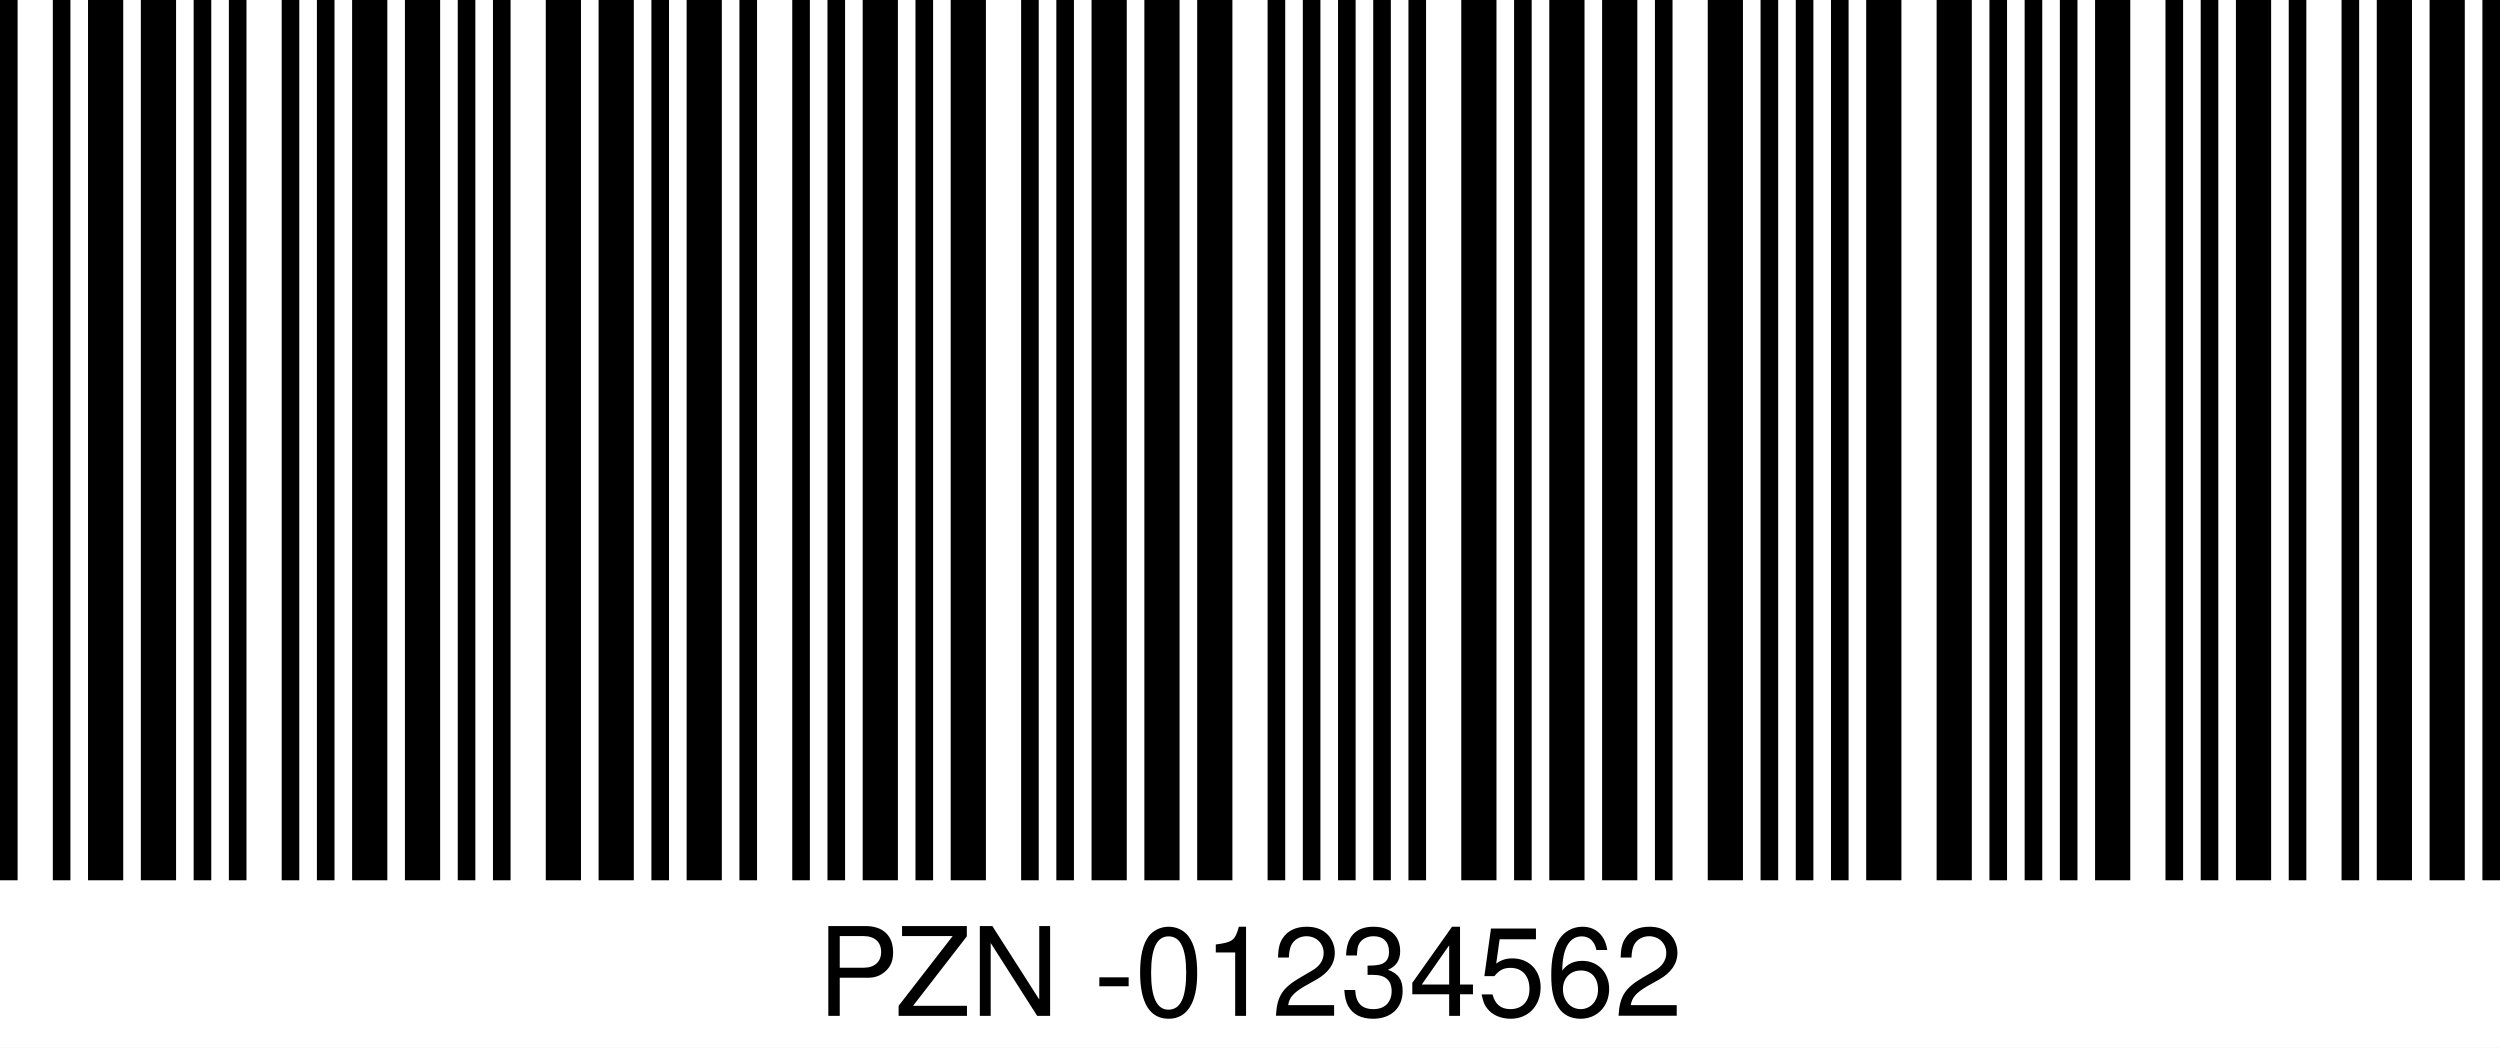
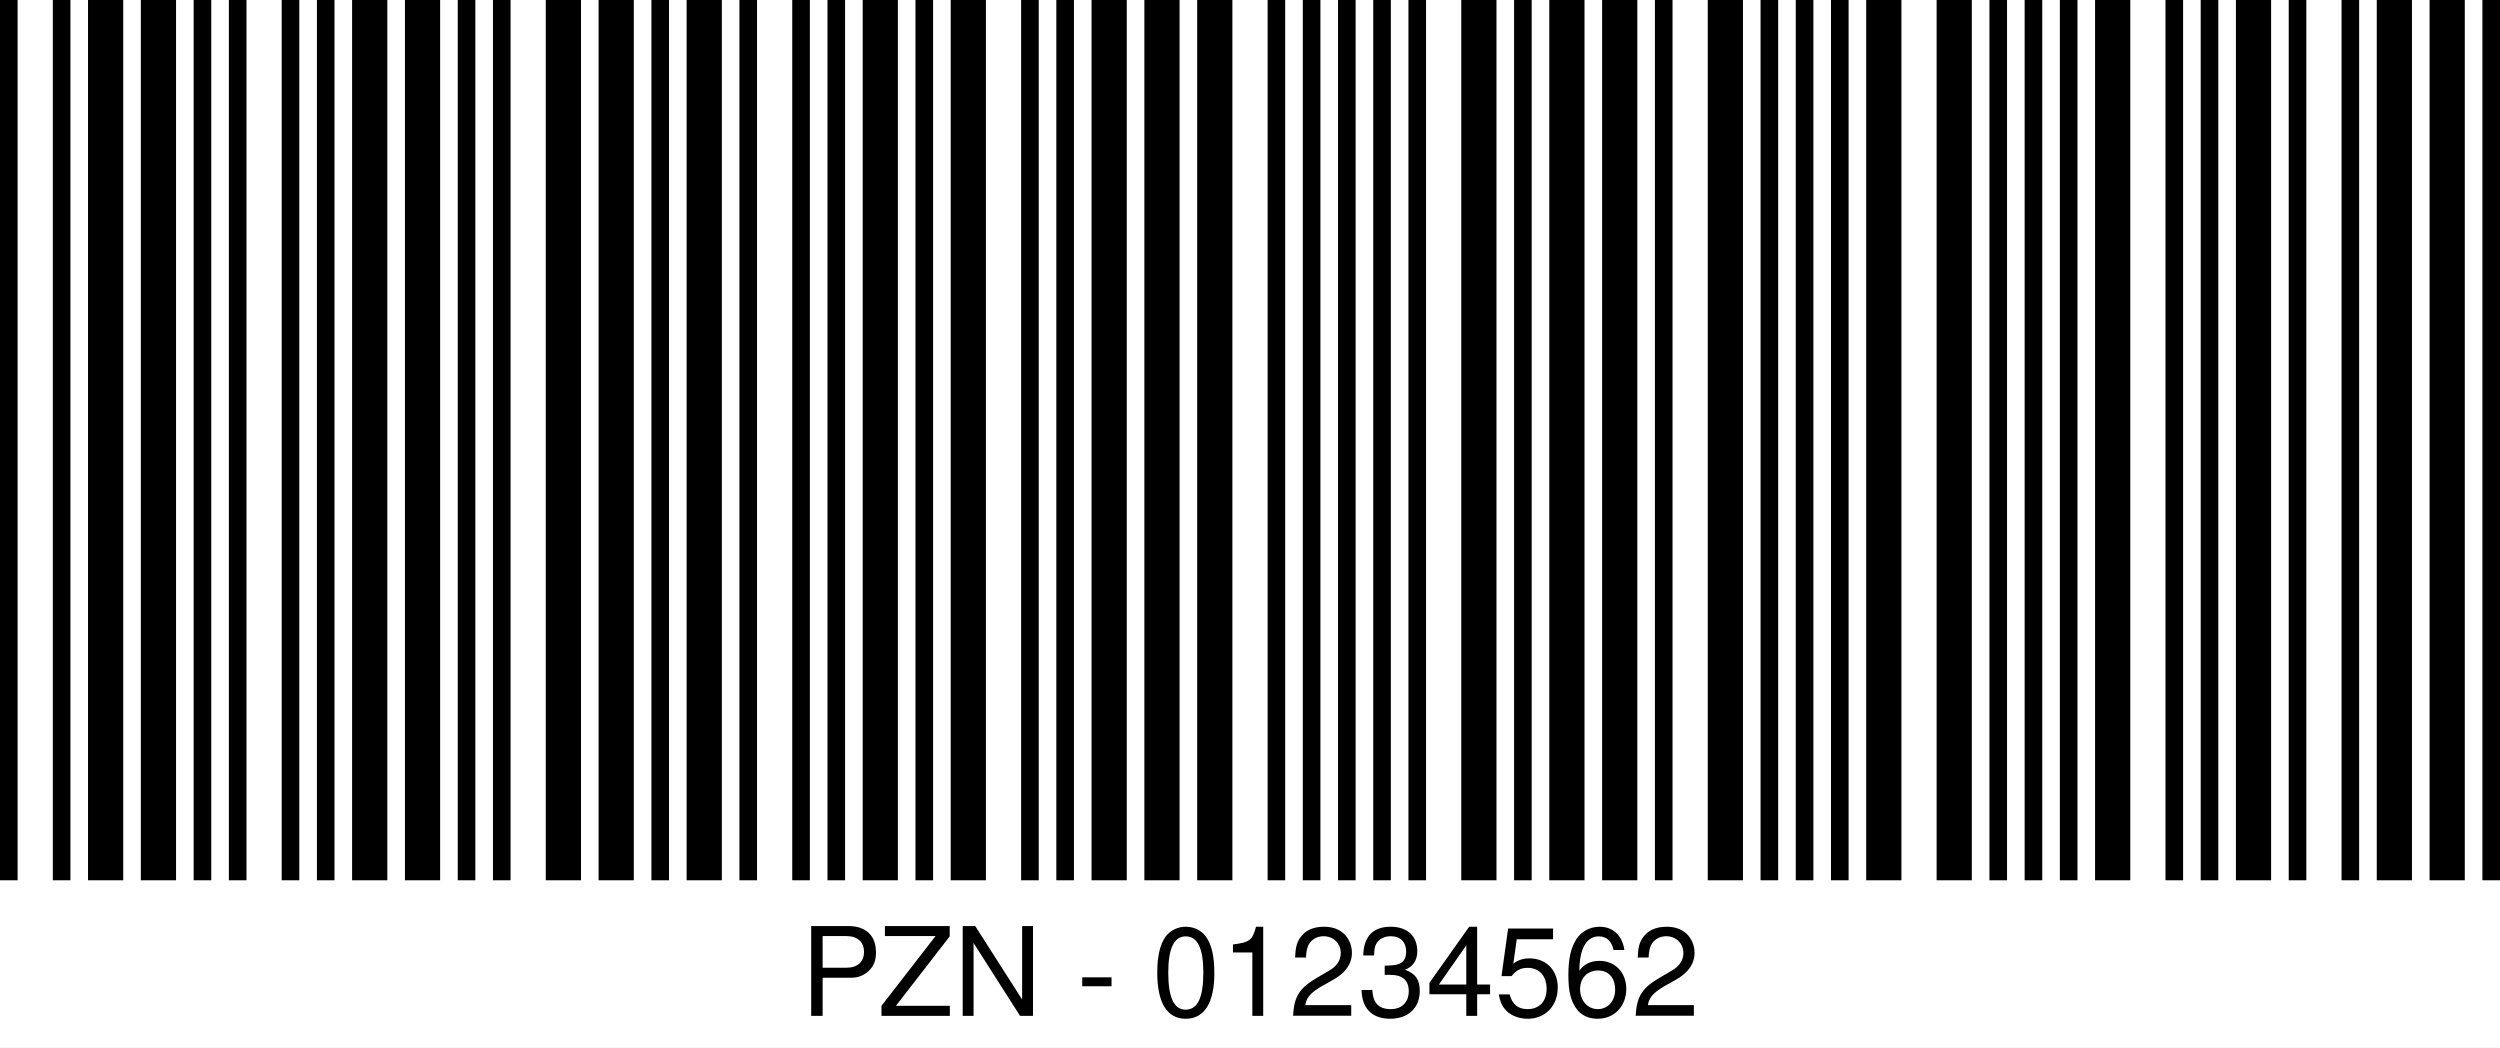
<svg xmlns="http://www.w3.org/2000/svg" width="284" height="119" version="1.1">
  <g id="barcode" fill="#000000">
    <rect x="0" y="0" width="284" height="119" fill="#FFFFFF" />
    <rect x="0.00" y="0.00" width="2.00" height="100.00" />
    <rect x="6.00" y="0.00" width="2.00" height="100.00" />
    <rect x="10.00" y="0.00" width="4.00" height="100.00" />
    <rect x="16.00" y="0.00" width="4.00" height="100.00" />
    <rect x="22.00" y="0.00" width="2.00" height="100.00" />
    <rect x="26.00" y="0.00" width="2.00" height="100.00" />
    <rect x="32.00" y="0.00" width="2.00" height="100.00" />
    <rect x="36.00" y="0.00" width="2.00" height="100.00" />
    <rect x="40.00" y="0.00" width="4.00" height="100.00" />
    <rect x="46.00" y="0.00" width="4.00" height="100.00" />
    <rect x="52.00" y="0.00" width="2.00" height="100.00" />
    <rect x="56.00" y="0.00" width="2.00" height="100.00" />
    <rect x="62.00" y="0.00" width="4.00" height="100.00" />
    <rect x="68.00" y="0.00" width="4.00" height="100.00" />
    <rect x="74.00" y="0.00" width="2.00" height="100.00" />
    <rect x="78.00" y="0.00" width="4.00" height="100.00" />
    <rect x="84.00" y="0.00" width="2.00" height="100.00" />
    <rect x="90.00" y="0.00" width="2.00" height="100.00" />
    <rect x="94.00" y="0.00" width="2.00" height="100.00" />
    <rect x="98.00" y="0.00" width="4.00" height="100.00" />
    <rect x="104.00" y="0.00" width="2.00" height="100.00" />
    <rect x="108.00" y="0.00" width="4.00" height="100.00" />
    <rect x="116.00" y="0.00" width="2.00" height="100.00" />
    <rect x="120.00" y="0.00" width="2.00" height="100.00" />
    <rect x="124.00" y="0.00" width="4.00" height="100.00" />
    <rect x="130.00" y="0.00" width="4.00" height="100.00" />
    <rect x="136.00" y="0.00" width="4.00" height="100.00" />
    <rect x="144.00" y="0.00" width="2.00" height="100.00" />
    <rect x="148.00" y="0.00" width="2.00" height="100.00" />
    <rect x="152.00" y="0.00" width="2.00" height="100.00" />
    <rect x="156.00" y="0.00" width="2.00" height="100.00" />
    <rect x="160.00" y="0.00" width="2.00" height="100.00" />
    <rect x="166.00" y="0.00" width="4.00" height="100.00" />
    <rect x="172.00" y="0.00" width="2.00" height="100.00" />
    <rect x="176.00" y="0.00" width="4.00" height="100.00" />
    <rect x="182.00" y="0.00" width="4.00" height="100.00" />
    <rect x="188.00" y="0.00" width="2.00" height="100.00" />
    <rect x="194.00" y="0.00" width="4.00" height="100.00" />
    <rect x="200.00" y="0.00" width="2.00" height="100.00" />
    <rect x="204.00" y="0.00" width="2.00" height="100.00" />
    <rect x="208.00" y="0.00" width="2.00" height="100.00" />
    <rect x="212.00" y="0.00" width="4.00" height="100.00" />
    <rect x="220.00" y="0.00" width="4.00" height="100.00" />
    <rect x="226.00" y="0.00" width="2.00" height="100.00" />
    <rect x="230.00" y="0.00" width="2.00" height="100.00" />
    <rect x="234.00" y="0.00" width="2.00" height="100.00" />
    <rect x="238.00" y="0.00" width="4.00" height="100.00" />
    <rect x="246.00" y="0.00" width="2.00" height="100.00" />
    <rect x="250.00" y="0.00" width="2.00" height="100.00" />
    <rect x="254.00" y="0.00" width="4.00" height="100.00" />
    <rect x="260.00" y="0.00" width="2.00" height="100.00" />
    <rect x="266.00" y="0.00" width="2.00" height="100.00" />
    <rect x="270.00" y="0.00" width="4.00" height="100.00" />
    <rect x="276.00" y="0.00" width="4.00" height="100.00" />
    <rect x="282.00" y="0.00" width="2.00" height="100.00" />
    <text x="142.00" y="115.40" text-anchor="middle" font-family="Helvetica, sans-serif" font-size="14.0">
-          PZN -01234562
+          PZN - 01234562
      </text>
  </g>
</svg>
